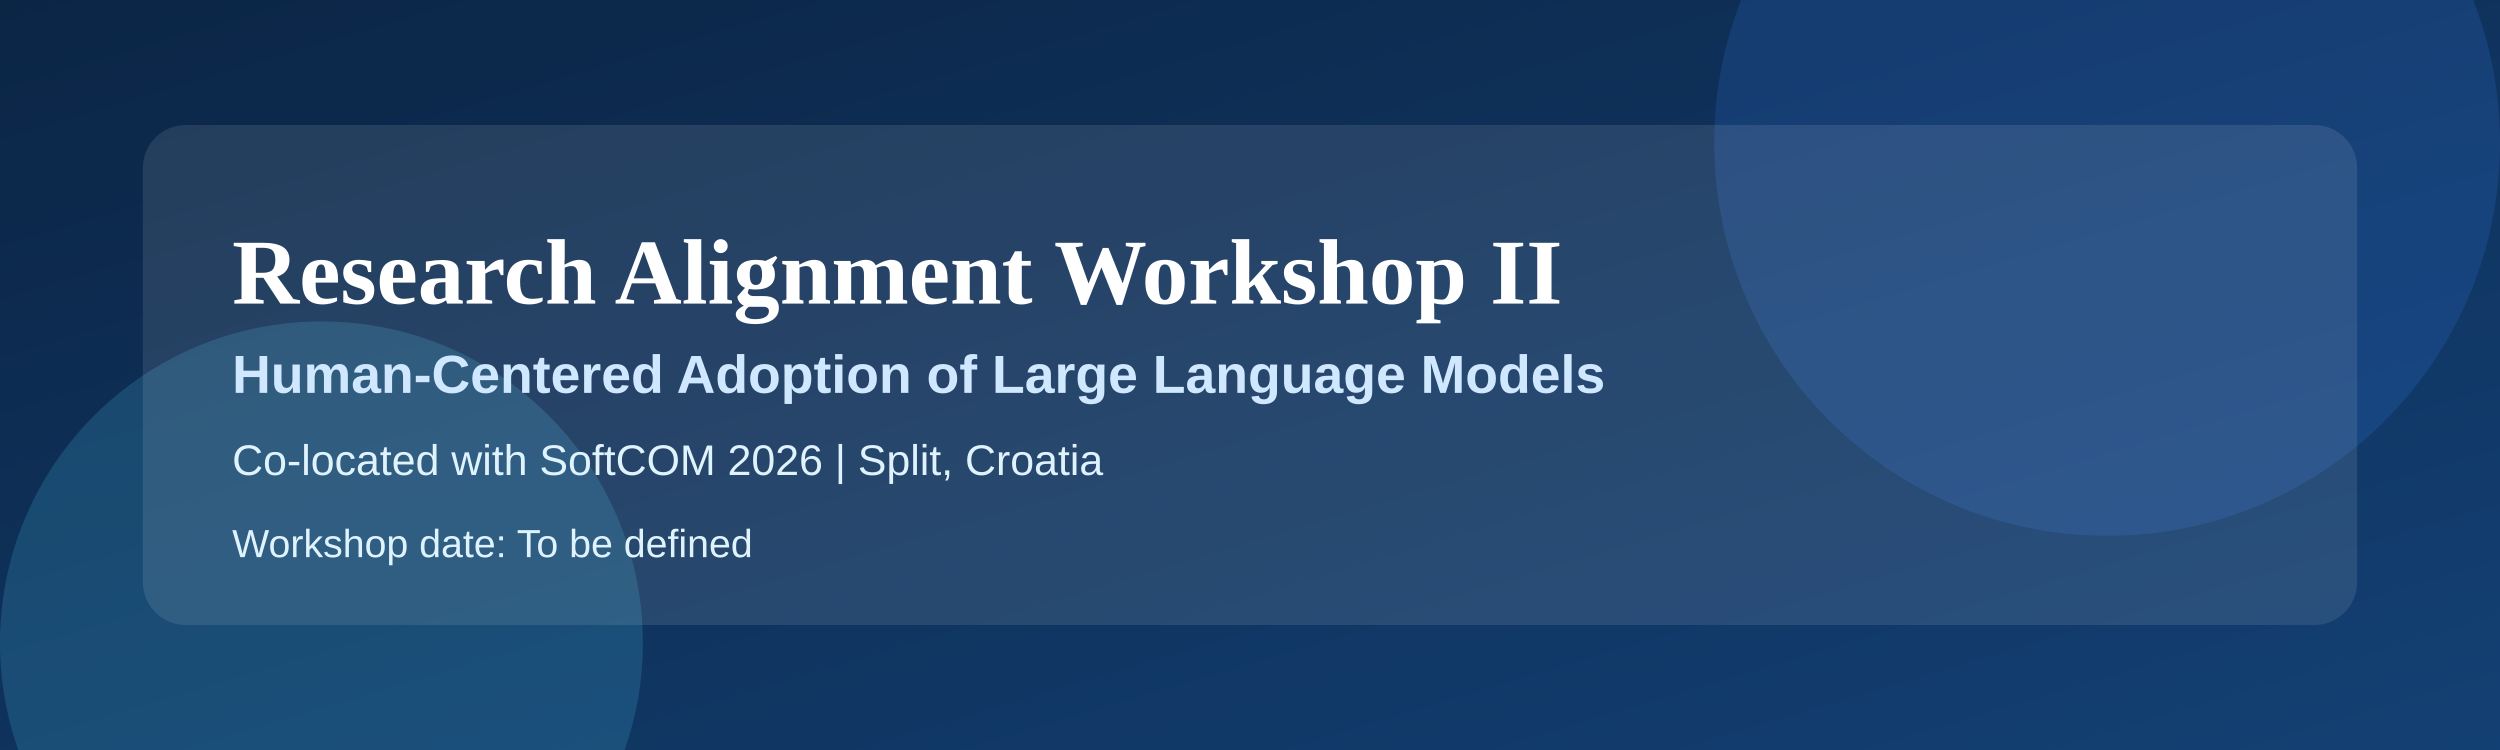
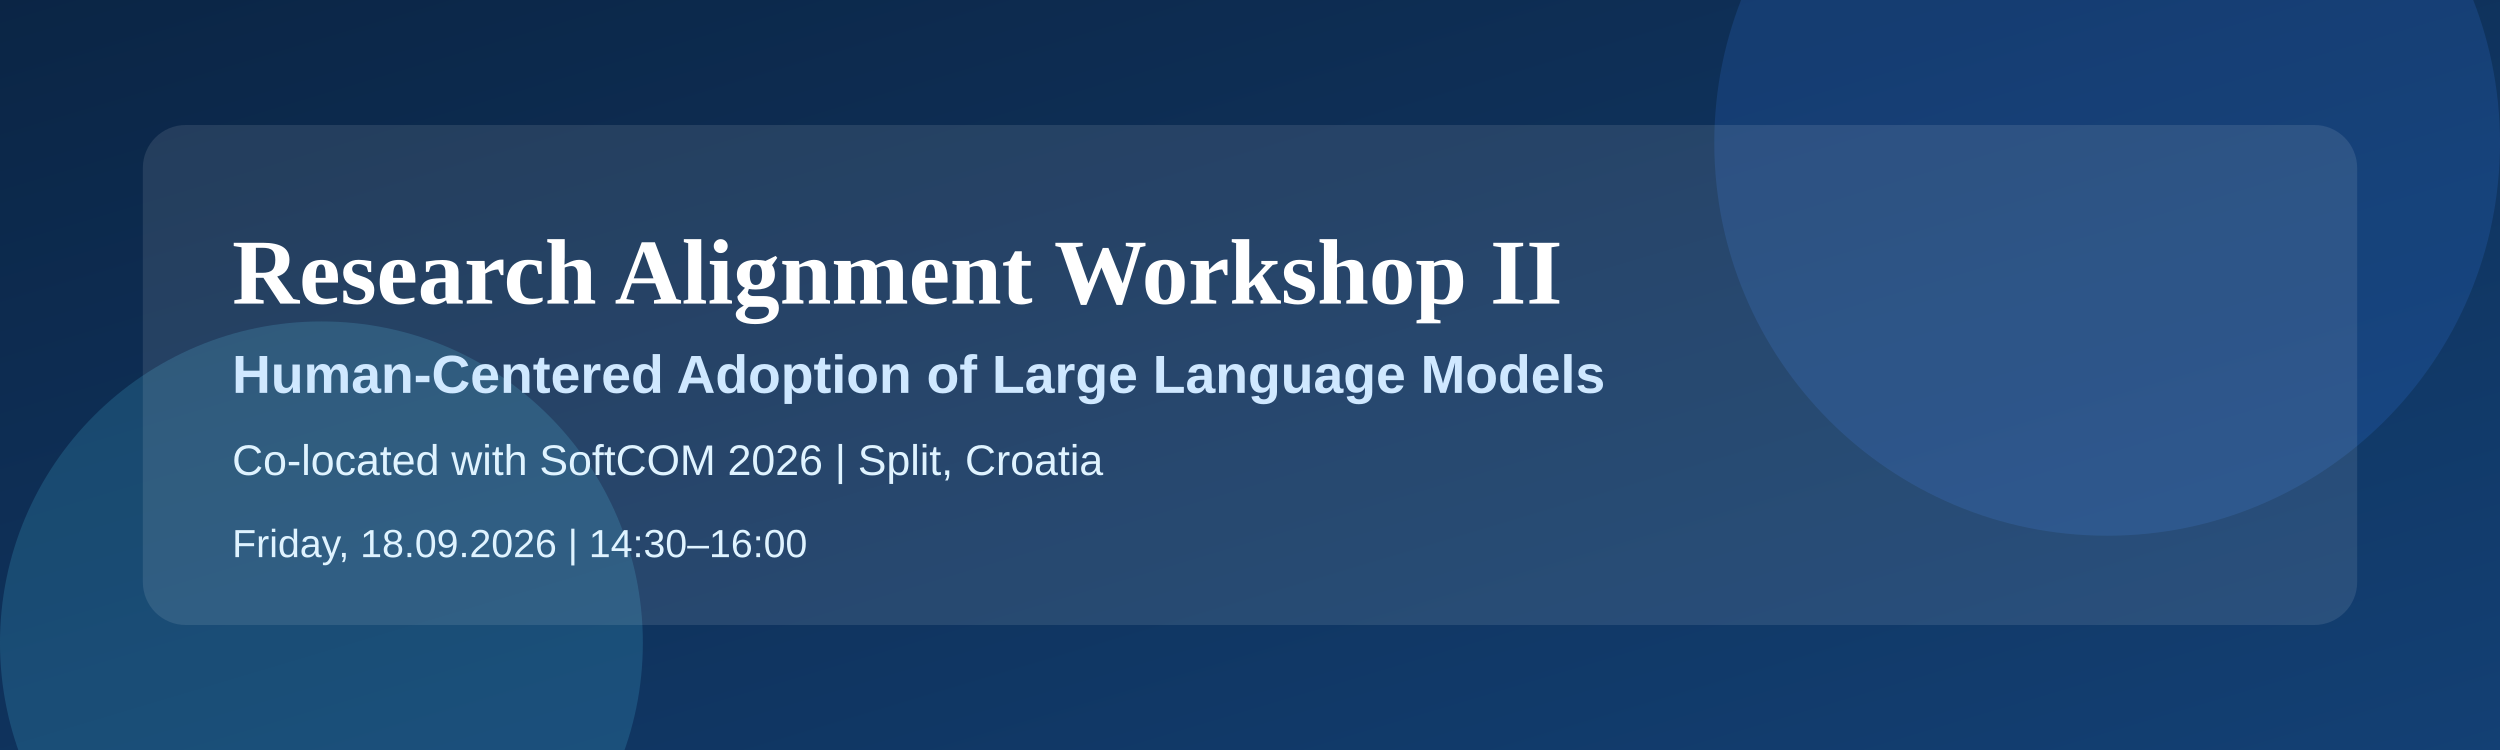
<svg xmlns="http://www.w3.org/2000/svg" width="1400" height="420" viewBox="0 0 1400 420" role="img" aria-labelledby="title desc">
  <defs>
    <linearGradient id="bg" x1="0" y1="0" x2="1" y2="1">
      <stop offset="0%" stop-color="#0b2545" />
      <stop offset="100%" stop-color="#134074" />
    </linearGradient>
  </defs>
  <rect width="1400" height="420" fill="url(#bg)" />
  <circle cx="1180" cy="80" r="220" fill="#3a86ff" opacity="0.16" />
  <circle cx="180" cy="360" r="180" fill="#4cc9f0" opacity="0.18" />
  <rect x="80" y="70" width="1240" height="280" rx="24" fill="#ffffff" opacity="0.10" />
  <text x="130" y="170" font-family="Georgia, Times New Roman, serif" font-size="52" fill="#ffffff" font-weight="700">
    Research Alignment Workshop II
  </text>
  <text x="130" y="220" font-family="Verdana, Arial, sans-serif" font-size="30" fill="#cfe8ff" font-weight="600">
    Human-Centered Adoption of Large Language Models
  </text>
  <text x="130" y="266" font-family="Verdana, Arial, sans-serif" font-size="24" fill="#dff3ff">
    Co-located with SoftCOM 2026 | Split, Croatia
  </text>
  <text x="130" y="312" font-family="Verdana, Arial, sans-serif" font-size="22" fill="#dff3ff">
-     Workshop date: To be defined
+     Friday, 18.09.2026 | 14:30–16:00
  </text>
</svg>
